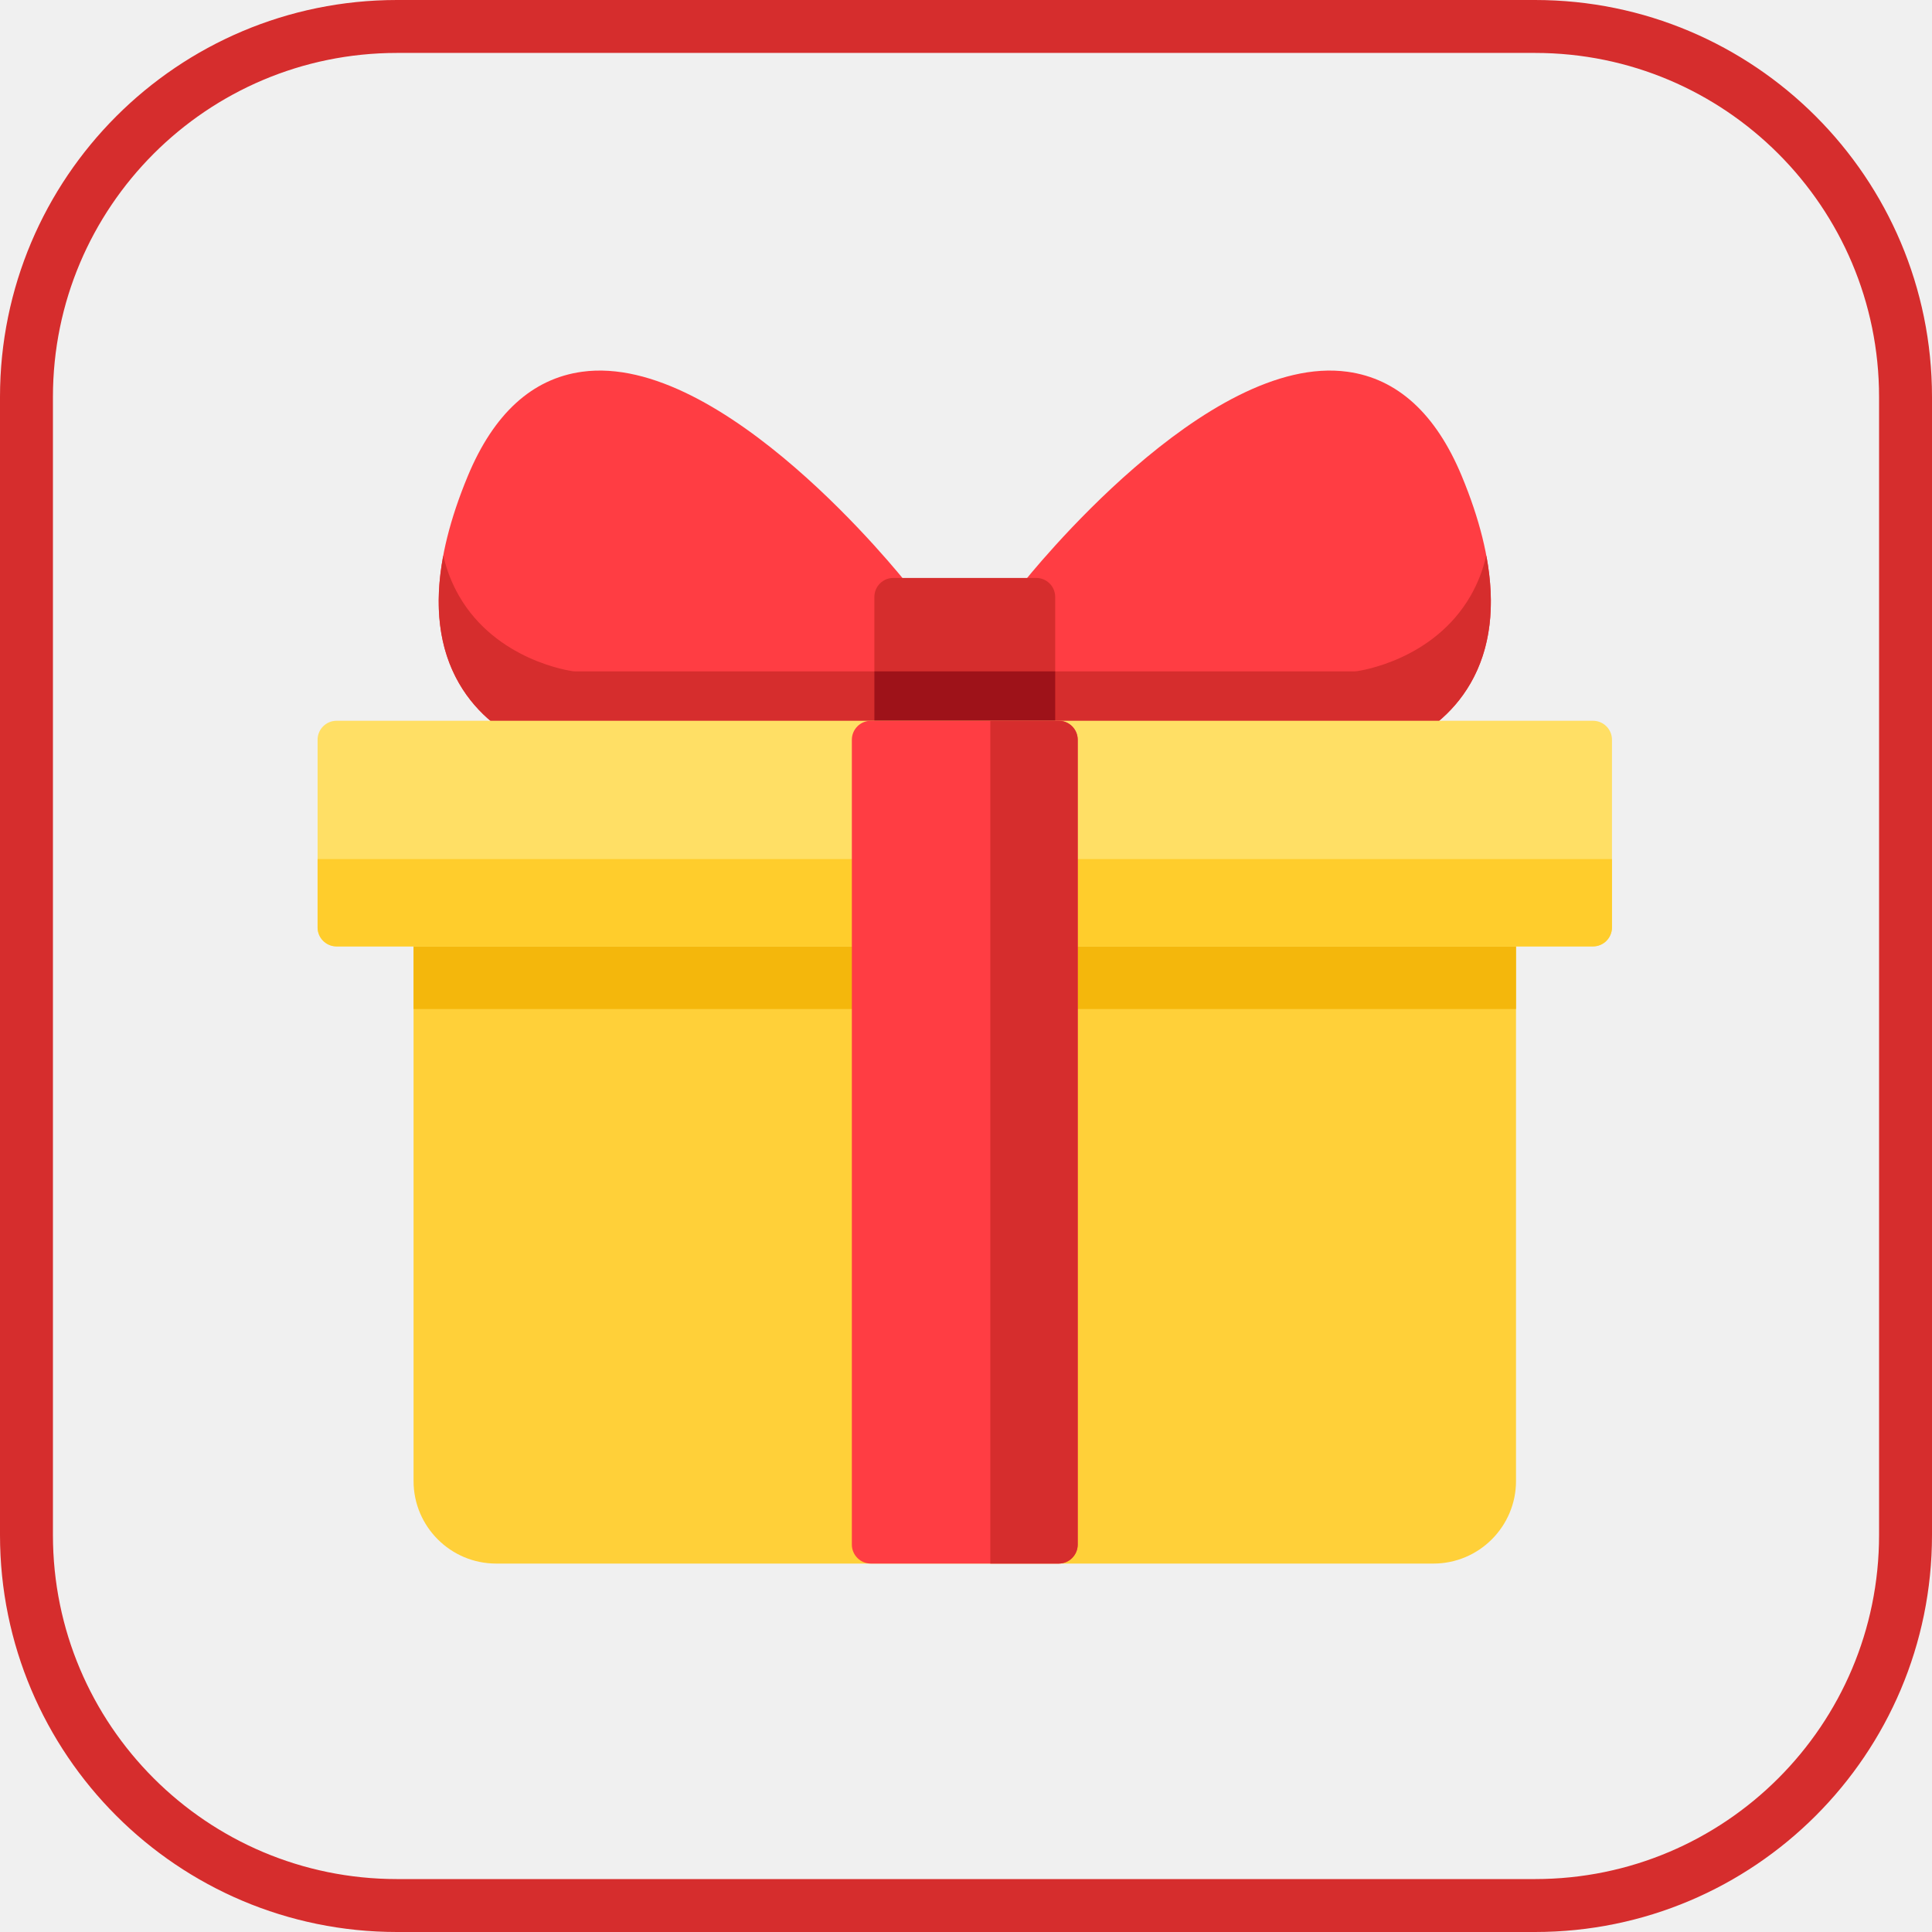
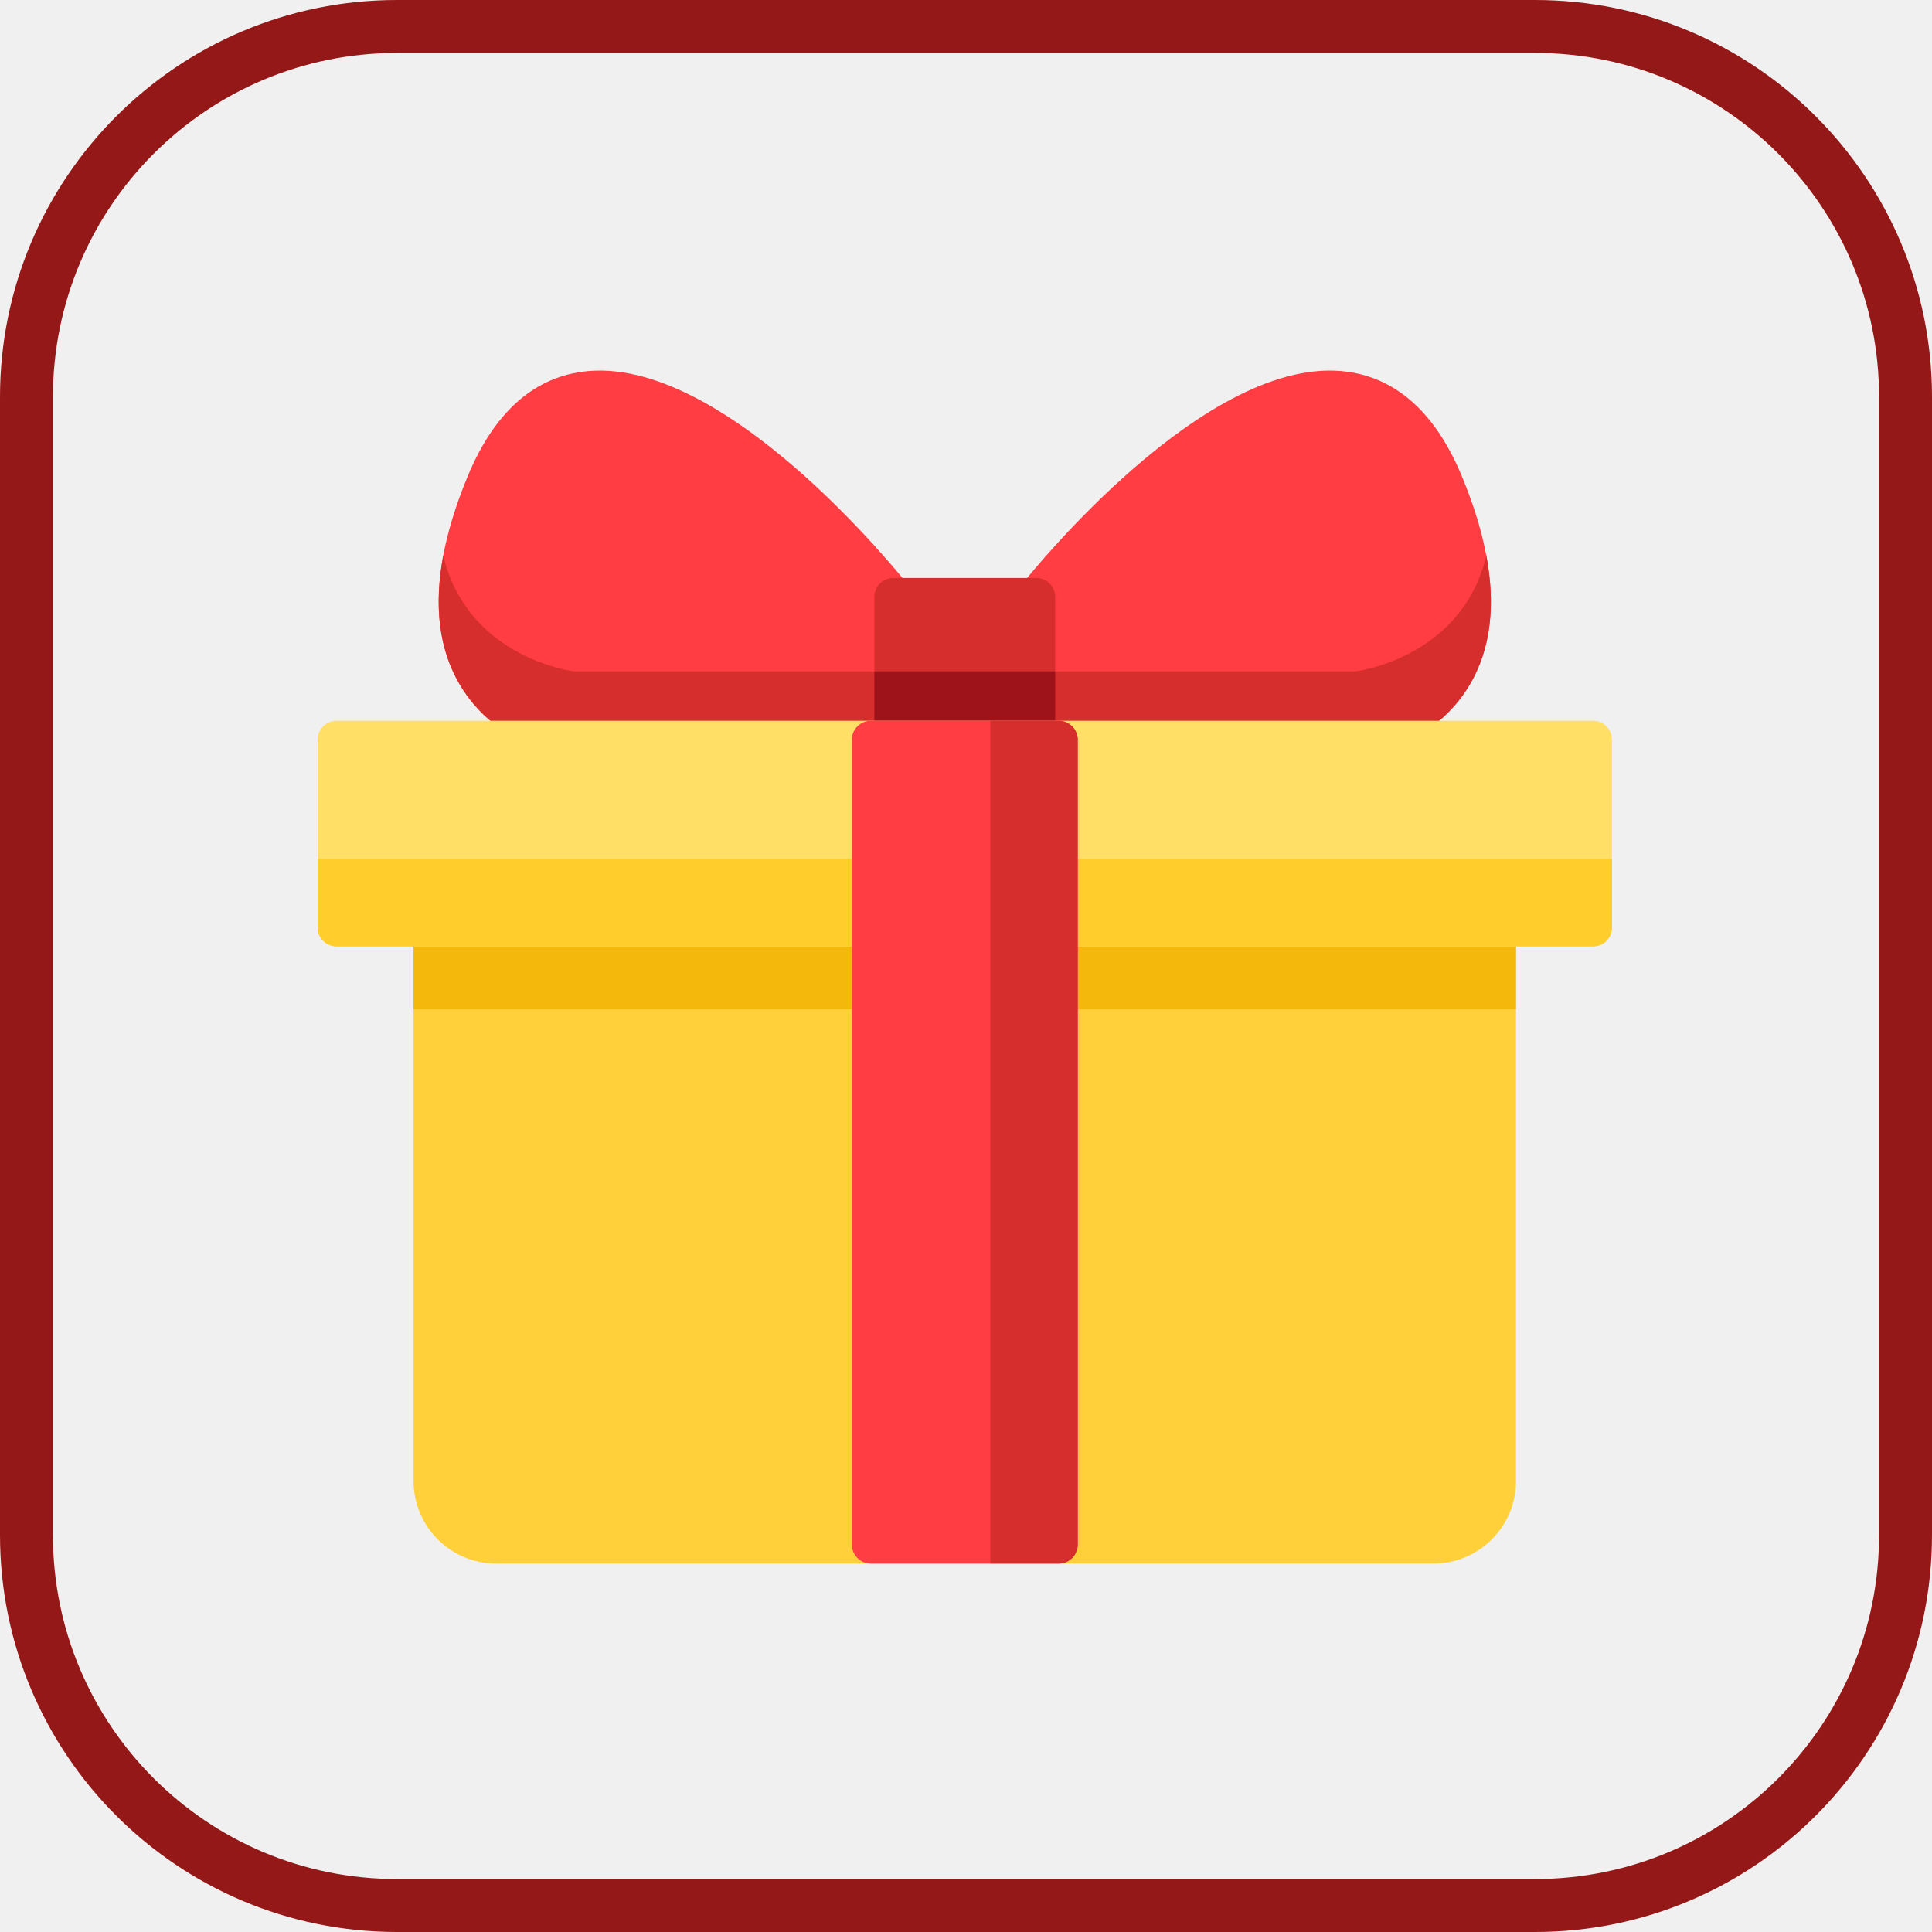
<svg xmlns="http://www.w3.org/2000/svg" xmlns:xlink="http://www.w3.org/1999/xlink" width="73px" height="73px" viewBox="0 0 73 73" version="1.1">
  <defs>
    <rect id="path-1" x="0" y="0" width="69" height="69" rx="14" />
  </defs>
  <g id="basics/javascript/modules" stroke="none" stroke-width="1" fill="none" fill-rule="evenodd">
    <g id="container" transform="translate(2, 2)">
      <mask id="mask-2" fill="white">
        <use xlink:href="#path-1" />
      </mask>
-       <rect stroke="#D62D2D" stroke-width="2" x="-1" y="-1" width="71" height="71" rx="14" />
+       <rect stroke="#951818" stroke-width="2" x="-1" y="-1" width="71" height="71" rx="14" />
    </g>
    <g id="gift-box" transform="translate(12, 14)" fill-rule="nonzero">
      <path d="M22.319,8.11 C22.035,7.75 15.304,-0.687 9.991,0.047 C8.107,0.307 6.656,1.631 5.678,3.982 C4.33,7.226 4.218,9.863 5.345,11.819 C6.749,14.255 9.531,14.648 9.649,14.663 C9.68,14.667 9.711,14.669 9.743,14.669 L21.755,14.669 C22.152,14.669 22.473,14.348 22.473,13.952 L22.473,8.555 C22.473,8.393 22.419,8.236 22.319,8.11 Z" id="Shape" fill="#FF3D43" />
      <path d="M43.23,3.982 C42.252,1.631 40.801,0.307 38.917,0.047 C33.605,-0.687 26.873,7.75 26.589,8.11 C26.489,8.236 26.435,8.393 26.435,8.555 L26.435,13.952 C26.435,14.348 26.756,14.669 27.153,14.669 L39.165,14.669 C39.197,14.669 39.228,14.667 39.259,14.663 C39.377,14.648 42.159,14.255 43.563,11.819 C44.69,9.863 44.578,7.226 43.23,3.982 Z" id="Shape" fill="#FF3D43" />
      <path d="M21.756,11.368 L9.743,11.368 C9.712,11.368 9.68,11.366 9.649,11.362 C9.531,11.346 6.749,10.953 5.345,8.517 C5.075,8.048 4.876,7.539 4.749,6.992 C4.392,8.891 4.59,10.508 5.345,11.819 C6.749,14.255 9.531,14.648 9.649,14.663 C9.68,14.667 9.712,14.669 9.743,14.669 L21.756,14.669 C22.152,14.669 22.473,14.348 22.473,13.952 L22.473,10.65 C22.473,11.046 22.152,11.368 21.756,11.368 Z" id="Shape" fill="#D62D2D" />
      <path d="M43.563,8.517 C42.159,10.953 39.377,11.346 39.259,11.362 C39.228,11.366 39.197,11.368 39.165,11.368 L27.153,11.368 C26.756,11.368 26.435,11.046 26.435,10.65 L26.435,13.952 C26.435,14.348 26.756,14.669 27.153,14.669 L39.165,14.669 C39.197,14.669 39.228,14.667 39.259,14.663 C39.377,14.648 42.159,14.255 43.563,11.819 C44.318,10.508 44.516,8.891 44.16,6.992 C44.032,7.539 43.833,8.048 43.563,8.517 Z" id="Shape" fill="#D62D2D" />
      <path d="M27.153,7.837 L21.755,7.837 C21.359,7.837 21.038,8.158 21.038,8.555 L21.038,13.952 C21.038,14.348 21.359,14.669 21.755,14.669 L27.153,14.669 C27.549,14.669 27.87,14.348 27.87,13.952 L27.87,8.555 C27.87,8.158 27.549,7.837 27.153,7.837 Z" id="Shape" fill="#D62D2D" />
      <path d="M21.038,11.368 L21.038,13.952 C21.038,14.348 21.359,14.669 21.756,14.669 L27.153,14.669 C27.549,14.669 27.87,14.348 27.87,13.952 L27.87,11.368 L21.038,11.368 Z" id="Shape" fill="#9E1219" />
      <path d="M44.564,20.324 L4.344,20.324 C3.948,20.324 3.626,20.645 3.626,21.042 L3.626,41.96 C3.626,43.679 5.025,45.079 6.745,45.079 L42.163,45.079 C43.883,45.079 45.282,43.679 45.282,41.96 L45.282,21.042 C45.282,20.645 44.961,20.324 44.564,20.324 Z" id="Shape" fill="#FFD039" />
      <path d="M44.564,20.324 L4.344,20.324 C3.948,20.324 3.626,20.645 3.626,21.042 L3.626,24.126 L45.282,24.126 L45.282,21.042 C45.282,20.645 44.961,20.324 44.564,20.324 Z" id="Shape" fill="#F4B70C" />
      <path d="M48.19,13.234 L0.718,13.234 C0.321,13.234 0,13.555 0,13.952 L0,21.042 C0,21.438 0.321,21.76 0.718,21.76 L48.19,21.76 C48.587,21.76 48.908,21.438 48.908,21.042 L48.908,13.952 C48.908,13.555 48.587,13.234 48.19,13.234 Z" id="Shape" fill="#FFDF65" />
      <path d="M0,18.458 L0,21.042 C0,21.438 0.321,21.76 0.718,21.76 L48.19,21.76 C48.587,21.76 48.908,21.438 48.908,21.042 L48.908,18.458 L0,18.458 Z" id="Shape" fill="#FFCD2C" />
      <path d="M28.003,13.234 L20.905,13.234 C20.509,13.234 20.187,13.555 20.187,13.952 L20.187,44.361 C20.187,44.757 20.509,45.079 20.905,45.079 L28.003,45.079 C28.399,45.079 28.721,44.757 28.721,44.361 L28.721,13.952 C28.721,13.555 28.4,13.234 28.003,13.234 Z" id="Shape" fill="#FF3D43" />
      <path d="M28.003,13.234 L25.419,13.234 L25.419,45.079 L28.003,45.079 C28.399,45.079 28.721,44.757 28.721,44.361 L28.721,13.952 C28.721,13.555 28.4,13.234 28.003,13.234 Z" id="Shape" fill="#D62D2D" />
    </g>
  </g>
</svg>
